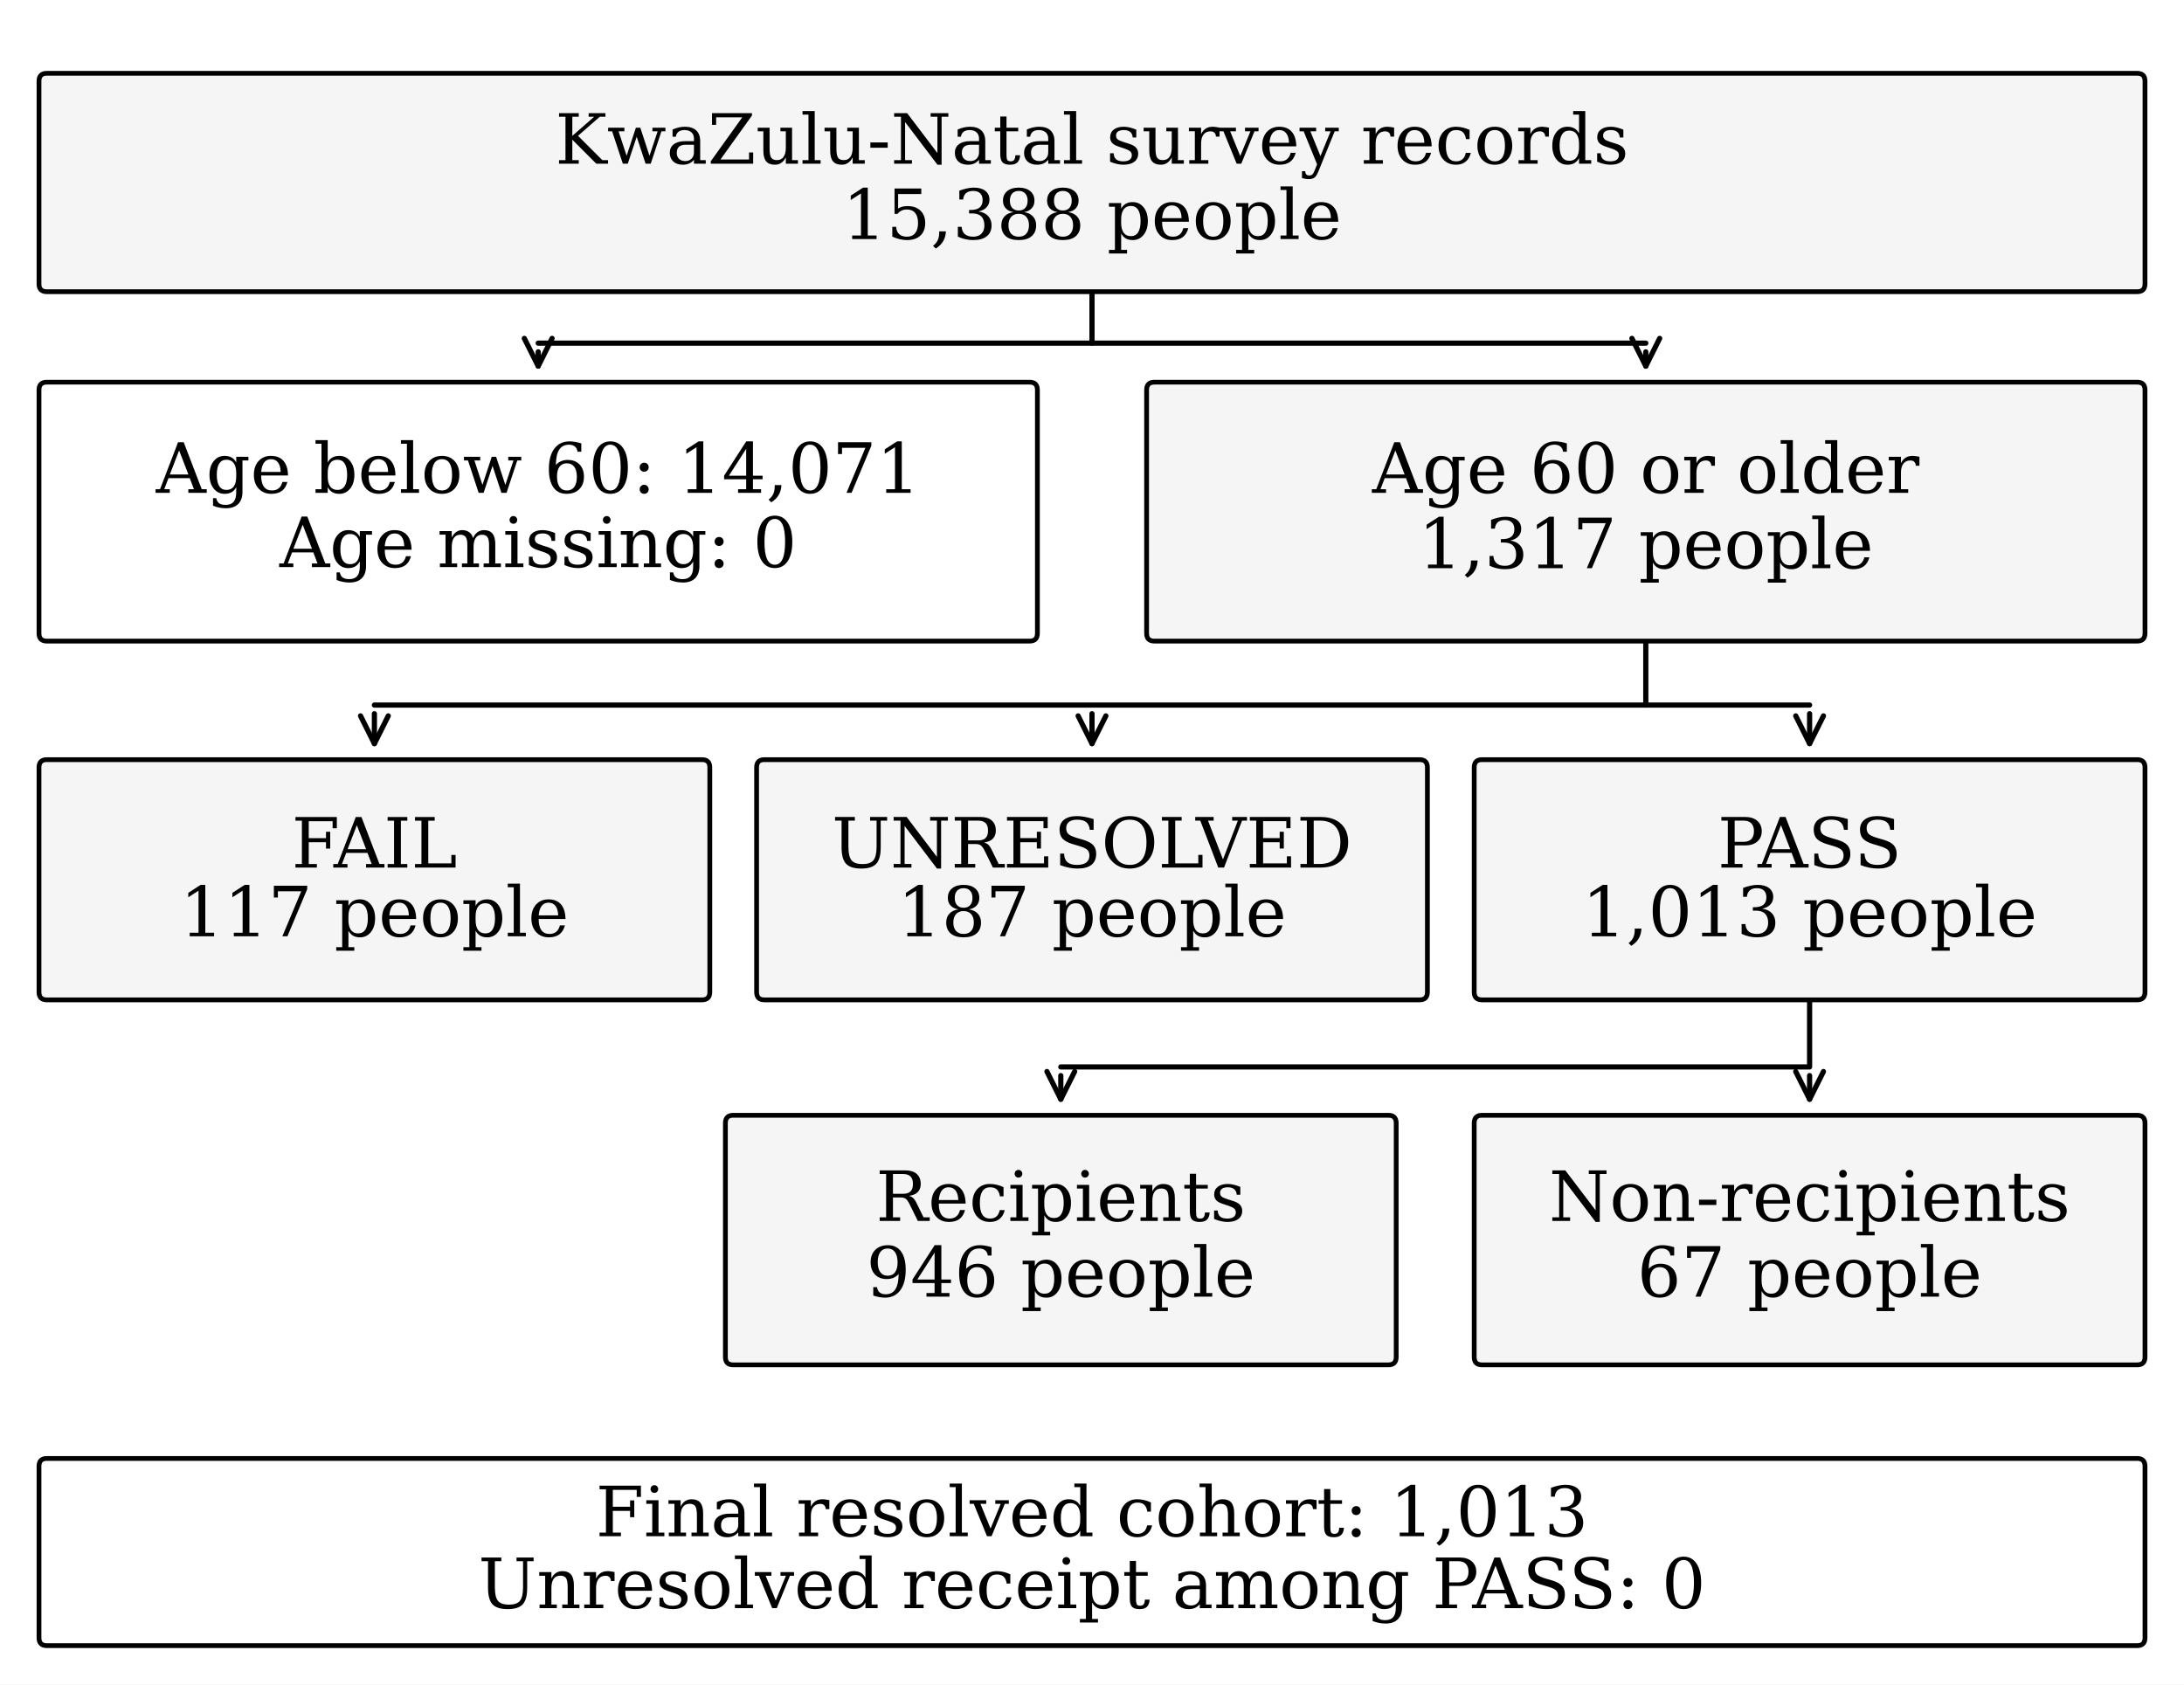
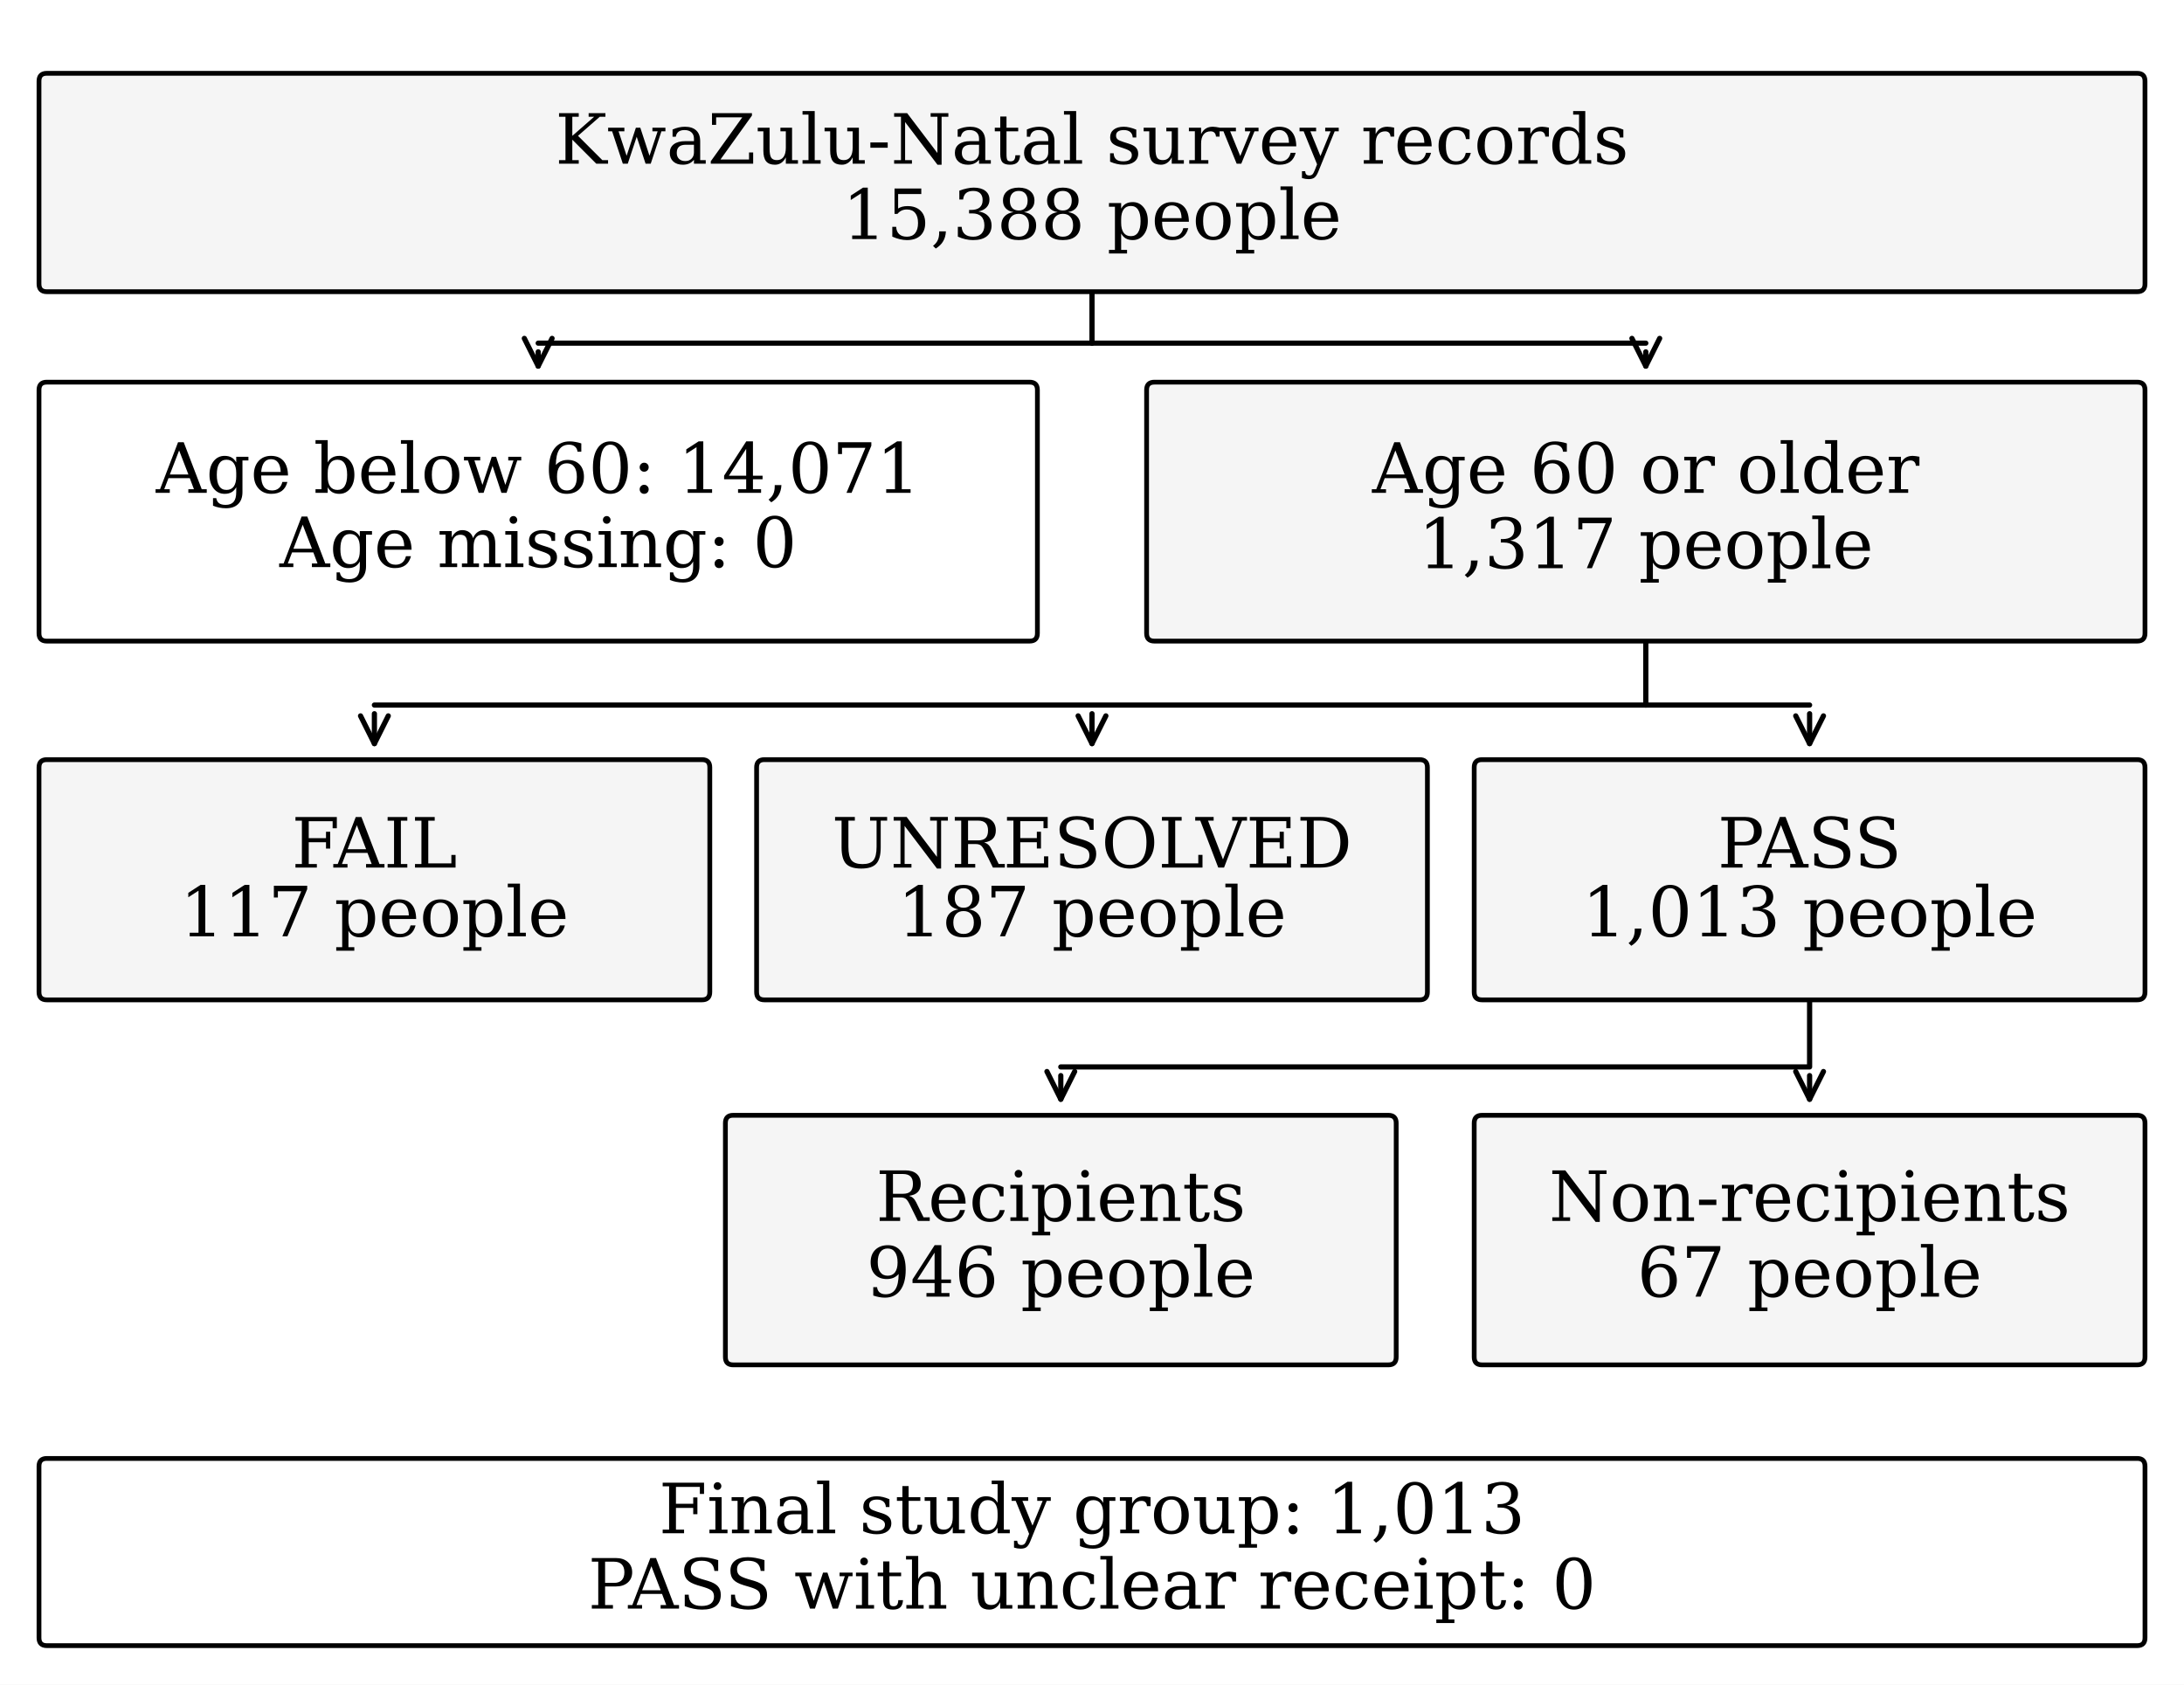
<svg xmlns="http://www.w3.org/2000/svg" width="504pt" height="388.8pt" viewBox="0 0 504 388.8" version="1.1">
  <defs>
    <style type="text/css">*{stroke-linejoin: round; stroke-linecap: butt}</style>
  </defs>
  <g id="figure_1">
    <g id="patch_1">
      <path d="M 0 388.8 L 504 388.8 L 504 0 L 0 0 z " style="fill: #ffffff" />
    </g>
    <g id="axes_1">
      <g id="patch_2">
        <path d="M 10.8 67.32 L 493.2 67.32 Q 495 67.32 495 65.52 L 495 18.72 Q 495 16.92 493.2 16.92 L 10.8 16.92 Q 9 16.92 9 18.72 L 9 65.52 Q 9 67.32 10.8 67.32 z " clip-path="url(#p1364c5d7d8)" style="fill: #f5f5f5; stroke: #000000; stroke-width: 1.1; stroke-linejoin: miter" />
      </g>
      <g id="patch_3">
        <path d="M 10.8 147.96 L 237.6 147.96 Q 239.4 147.96 239.4 146.16 L 239.4 90 Q 239.4 88.2 237.6 88.2 L 10.8 88.2 Q 9 88.2 9 90 L 9 146.16 Q 9 147.96 10.8 147.96 z " clip-path="url(#p1364c5d7d8)" style="fill: #ffffff; stroke: #000000; stroke-width: 1.1; stroke-linejoin: miter" />
      </g>
      <g id="patch_4">
        <path d="M 266.4 147.96 L 493.2 147.96 Q 495 147.96 495 146.16 L 495 90 Q 495 88.2 493.2 88.2 L 266.4 88.2 Q 264.6 88.2 264.6 90 L 264.6 146.16 Q 264.6 147.96 266.4 147.96 z " clip-path="url(#p1364c5d7d8)" style="fill: #f5f5f5; stroke: #000000; stroke-width: 1.1; stroke-linejoin: miter" />
      </g>
      <g id="patch_5">
        <path d="M 10.8 230.76 L 162 230.76 Q 163.8 230.76 163.8 228.96 L 163.8 177.12 Q 163.8 175.32 162 175.32 L 10.8 175.32 Q 9 175.32 9 177.12 L 9 228.96 Q 9 230.76 10.8 230.76 z " clip-path="url(#p1364c5d7d8)" style="fill: #f5f5f5; stroke: #000000; stroke-width: 1.1; stroke-linejoin: miter" />
      </g>
      <g id="patch_6">
        <path d="M 176.4 230.76 L 327.6 230.76 Q 329.4 230.76 329.4 228.96 L 329.4 177.12 Q 329.4 175.32 327.6 175.32 L 176.4 175.32 Q 174.6 175.32 174.6 177.12 L 174.6 228.96 Q 174.6 230.76 176.4 230.76 z " clip-path="url(#p1364c5d7d8)" style="fill: #f5f5f5; stroke: #000000; stroke-width: 1.1; stroke-linejoin: miter" />
      </g>
      <g id="patch_7">
        <path d="M 342 230.76 L 493.2 230.76 Q 495 230.76 495 228.96 L 495 177.12 Q 495 175.32 493.2 175.32 L 342 175.32 Q 340.2 175.32 340.2 177.12 L 340.2 228.96 Q 340.2 230.76 342 230.76 z " clip-path="url(#p1364c5d7d8)" style="fill: #f5f5f5; stroke: #000000; stroke-width: 1.1; stroke-linejoin: miter" />
      </g>
      <g id="patch_8">
        <path d="M 169.2 315 L 320.4 315 Q 322.2 315 322.2 313.2 L 322.2 259.2 Q 322.2 257.4 320.4 257.4 L 169.2 257.4 Q 167.4 257.4 167.4 259.2 L 167.4 313.2 Q 167.4 315 169.2 315 z " clip-path="url(#p1364c5d7d8)" style="fill: #f5f5f5; stroke: #000000; stroke-width: 1.1; stroke-linejoin: miter" />
      </g>
      <g id="patch_9">
        <path d="M 342 315 L 493.2 315 Q 495 315 495 313.2 L 495 259.2 Q 495 257.4 493.2 257.4 L 342 257.4 Q 340.2 257.4 340.2 259.2 L 340.2 313.2 Q 340.2 315 342 315 z " clip-path="url(#p1364c5d7d8)" style="fill: #f5f5f5; stroke: #000000; stroke-width: 1.1; stroke-linejoin: miter" />
      </g>
      <g id="patch_10">
        <path d="M 10.8 379.8 L 493.2 379.8 Q 495 379.8 495 378 L 495 338.4 Q 495 336.6 493.2 336.6 L 10.8 336.6 Q 9 336.6 9 338.4 L 9 378 Q 9 379.8 10.8 379.8 z " clip-path="url(#p1364c5d7d8)" style="fill: #ffffff; stroke: #000000; stroke-width: 1.1; stroke-linejoin: miter" />
      </g>
      <g id="line2d_1">
        <path d="M 252 67.68 L 252 79.2 L 124.2 79.2 " clip-path="url(#p1364c5d7d8)" style="fill: none; stroke: #000000; stroke-width: 1.2; stroke-linecap: round" />
      </g>
      <g id="line2d_2">
        <path d="M 252 79.2 L 379.8 79.2 " clip-path="url(#p1364c5d7d8)" style="fill: none; stroke: #000000; stroke-width: 1.2; stroke-linecap: round" />
      </g>
      <g id="line2d_3">
        <path d="M 379.8 148.32 L 379.8 162.72 L 86.4 162.72 " clip-path="url(#p1364c5d7d8)" style="fill: none; stroke: #000000; stroke-width: 1.2; stroke-linecap: round" />
      </g>
      <g id="line2d_4">
        <path d="M 379.8 162.72 L 417.6 162.72 " clip-path="url(#p1364c5d7d8)" style="fill: none; stroke: #000000; stroke-width: 1.2; stroke-linecap: round" />
      </g>
      <g id="line2d_5">
        <path d="M 417.6 231.12 L 417.6 246.24 L 244.8 246.24 " clip-path="url(#p1364c5d7d8)" style="fill: none; stroke: #000000; stroke-width: 1.2; stroke-linecap: round" />
      </g>
      <g id="text_1">
        <text style="font-size: 16px; font-family: 'DejaVu Serif'" transform="translate(128.12 37.78125)">KwaZulu-Natal survey records</text>
        <text style="font-size: 16px; font-family: 'DejaVu Serif'" transform="translate(194.3775 55.175)">15,388 people</text>
      </g>
      <g id="text_2">
        <text style="font-size: 16px; font-family: 'DejaVu Serif'" transform="translate(35.9925 113.7412)">Age below 60: 14,071</text>
        <text style="font-size: 16px; font-family: 'DejaVu Serif'" transform="translate(64.50875 130.88)">Age missing: 0</text>
      </g>
      <g id="text_3">
        <text style="font-size: 16px; font-family: 'DejaVu Serif'" transform="translate(316.6637 113.7412)">Age 60 or older</text>
        <text style="font-size: 16px; font-family: 'DejaVu Serif'" transform="translate(327.2675 131.135)">1,317 people</text>
      </g>
      <g id="patch_11">
        <path d="M 124.2 81.204 Q 124.2 83.522 124.2 84.499 " style="fill: none; stroke: #000000; stroke-width: 1.2; stroke-linecap: round" />
        <path d="M 127.4 78.099 L 124.2 84.499 L 121 78.099 " style="fill: none; stroke: #000000; stroke-width: 1.2; stroke-linecap: round" />
      </g>
      <g id="patch_12">
        <path d="M 379.8 81.204 Q 379.8 83.522 379.8 84.499 " style="fill: none; stroke: #000000; stroke-width: 1.2; stroke-linecap: round" />
        <path d="M 383 78.099 L 379.8 84.499 L 376.6 78.099 " style="fill: none; stroke: #000000; stroke-width: 1.2; stroke-linecap: round" />
      </g>
      <g id="text_4">
        <text style="font-size: 16px; font-family: 'DejaVu Serif'" transform="translate(67.29375 200.2325)">FAIL</text>
        <text style="font-size: 16px; font-family: 'DejaVu Serif'" transform="translate(41.5 216.095)">117 people</text>
      </g>
      <g id="text_5">
        <text style="font-size: 16px; font-family: 'DejaVu Serif'" transform="translate(191.96 200.2237)">UNRESOLVED</text>
        <text style="font-size: 16px; font-family: 'DejaVu Serif'" transform="translate(207.1 216.095)">187 people</text>
      </g>
      <g id="text_6">
        <text style="font-size: 16px; font-family: 'DejaVu Serif'" transform="translate(396.3537 200.2237)">PASS</text>
        <text style="font-size: 16px; font-family: 'DejaVu Serif'" transform="translate(365.0675 216.095)">1,013 people</text>
      </g>
      <g id="patch_13">
        <path d="M 86.4 164.719 Q 86.4 168.841 86.4 171.621 " style="fill: none; stroke: #000000; stroke-width: 1.2; stroke-linecap: round" />
        <path d="M 89.6 165.221 L 86.4 171.621 L 83.2 165.221 " style="fill: none; stroke: #000000; stroke-width: 1.2; stroke-linecap: round" />
      </g>
      <g id="patch_14">
        <path d="M 252 164.719 Q 252 168.841 252 171.621 " style="fill: none; stroke: #000000; stroke-width: 1.2; stroke-linecap: round" />
        <path d="M 255.2 165.221 L 252 171.621 L 248.8 165.221 " style="fill: none; stroke: #000000; stroke-width: 1.2; stroke-linecap: round" />
      </g>
      <g id="patch_15">
        <path d="M 417.6 164.719 Q 417.6 168.841 417.6 171.621 " style="fill: none; stroke: #000000; stroke-width: 1.2; stroke-linecap: round" />
        <path d="M 420.8 165.221 L 417.6 171.621 L 414.4 165.221 " style="fill: none; stroke: #000000; stroke-width: 1.2; stroke-linecap: round" />
      </g>
      <g id="text_7">
        <text style="font-size: 16px; font-family: 'DejaVu Serif'" transform="translate(202.115 281.7825)">Recipients</text>
        <text style="font-size: 16px; font-family: 'DejaVu Serif'" transform="translate(199.9 299.255)">946 people</text>
      </g>
      <g id="text_8">
        <text style="font-size: 16px; font-family: 'DejaVu Serif'" transform="translate(357.4425 281.7825)">Non-recipients</text>
        <text style="font-size: 16px; font-family: 'DejaVu Serif'" transform="translate(377.79 299.255)">67 people</text>
      </g>
      <g id="patch_16">
        <path d="M 244.8 248.241 Q 244.8 251.642 244.8 253.701 " style="fill: none; stroke: #000000; stroke-width: 1.2; stroke-linecap: round" />
        <path d="M 248 247.301 L 244.8 253.701 L 241.6 247.301 " style="fill: none; stroke: #000000; stroke-width: 1.2; stroke-linecap: round" />
      </g>
      <g id="patch_17">
        <path d="M 417.6 248.241 Q 417.6 251.642 417.6 253.701 " style="fill: none; stroke: #000000; stroke-width: 1.2; stroke-linecap: round" />
        <path d="M 420.8 247.301 L 417.6 253.701 L 414.4 247.301 " style="fill: none; stroke: #000000; stroke-width: 1.2; stroke-linecap: round" />
      </g>
      <g id="text_9">
-         <text style="font-size: 16px; font-family: 'DejaVu Serif'" transform="translate(137.465 354.5487)">Final resolved cohort: 1,013</text>
-         <text style="font-size: 16px; font-family: 'DejaVu Serif'" transform="translate(110.3738 371.1413)">Unresolved receipt among PASS: 0</text>
+         <text style="font-size: 16px; font-family: 'DejaVu Serif'" transform="translate(152.035 353.8612)">Final study group: 1,013</text>
+         <text style="font-size: 16px; font-family: 'DejaVu Serif'" transform="translate(135.6838 371.255)">PASS with unclear receipt: 0</text>
      </g>
    </g>
  </g>
  <defs>
    <clipPath id="p1364c5d7d8">
      <rect x="0" y="0" width="504" height="388.8" />
    </clipPath>
  </defs>
</svg>
